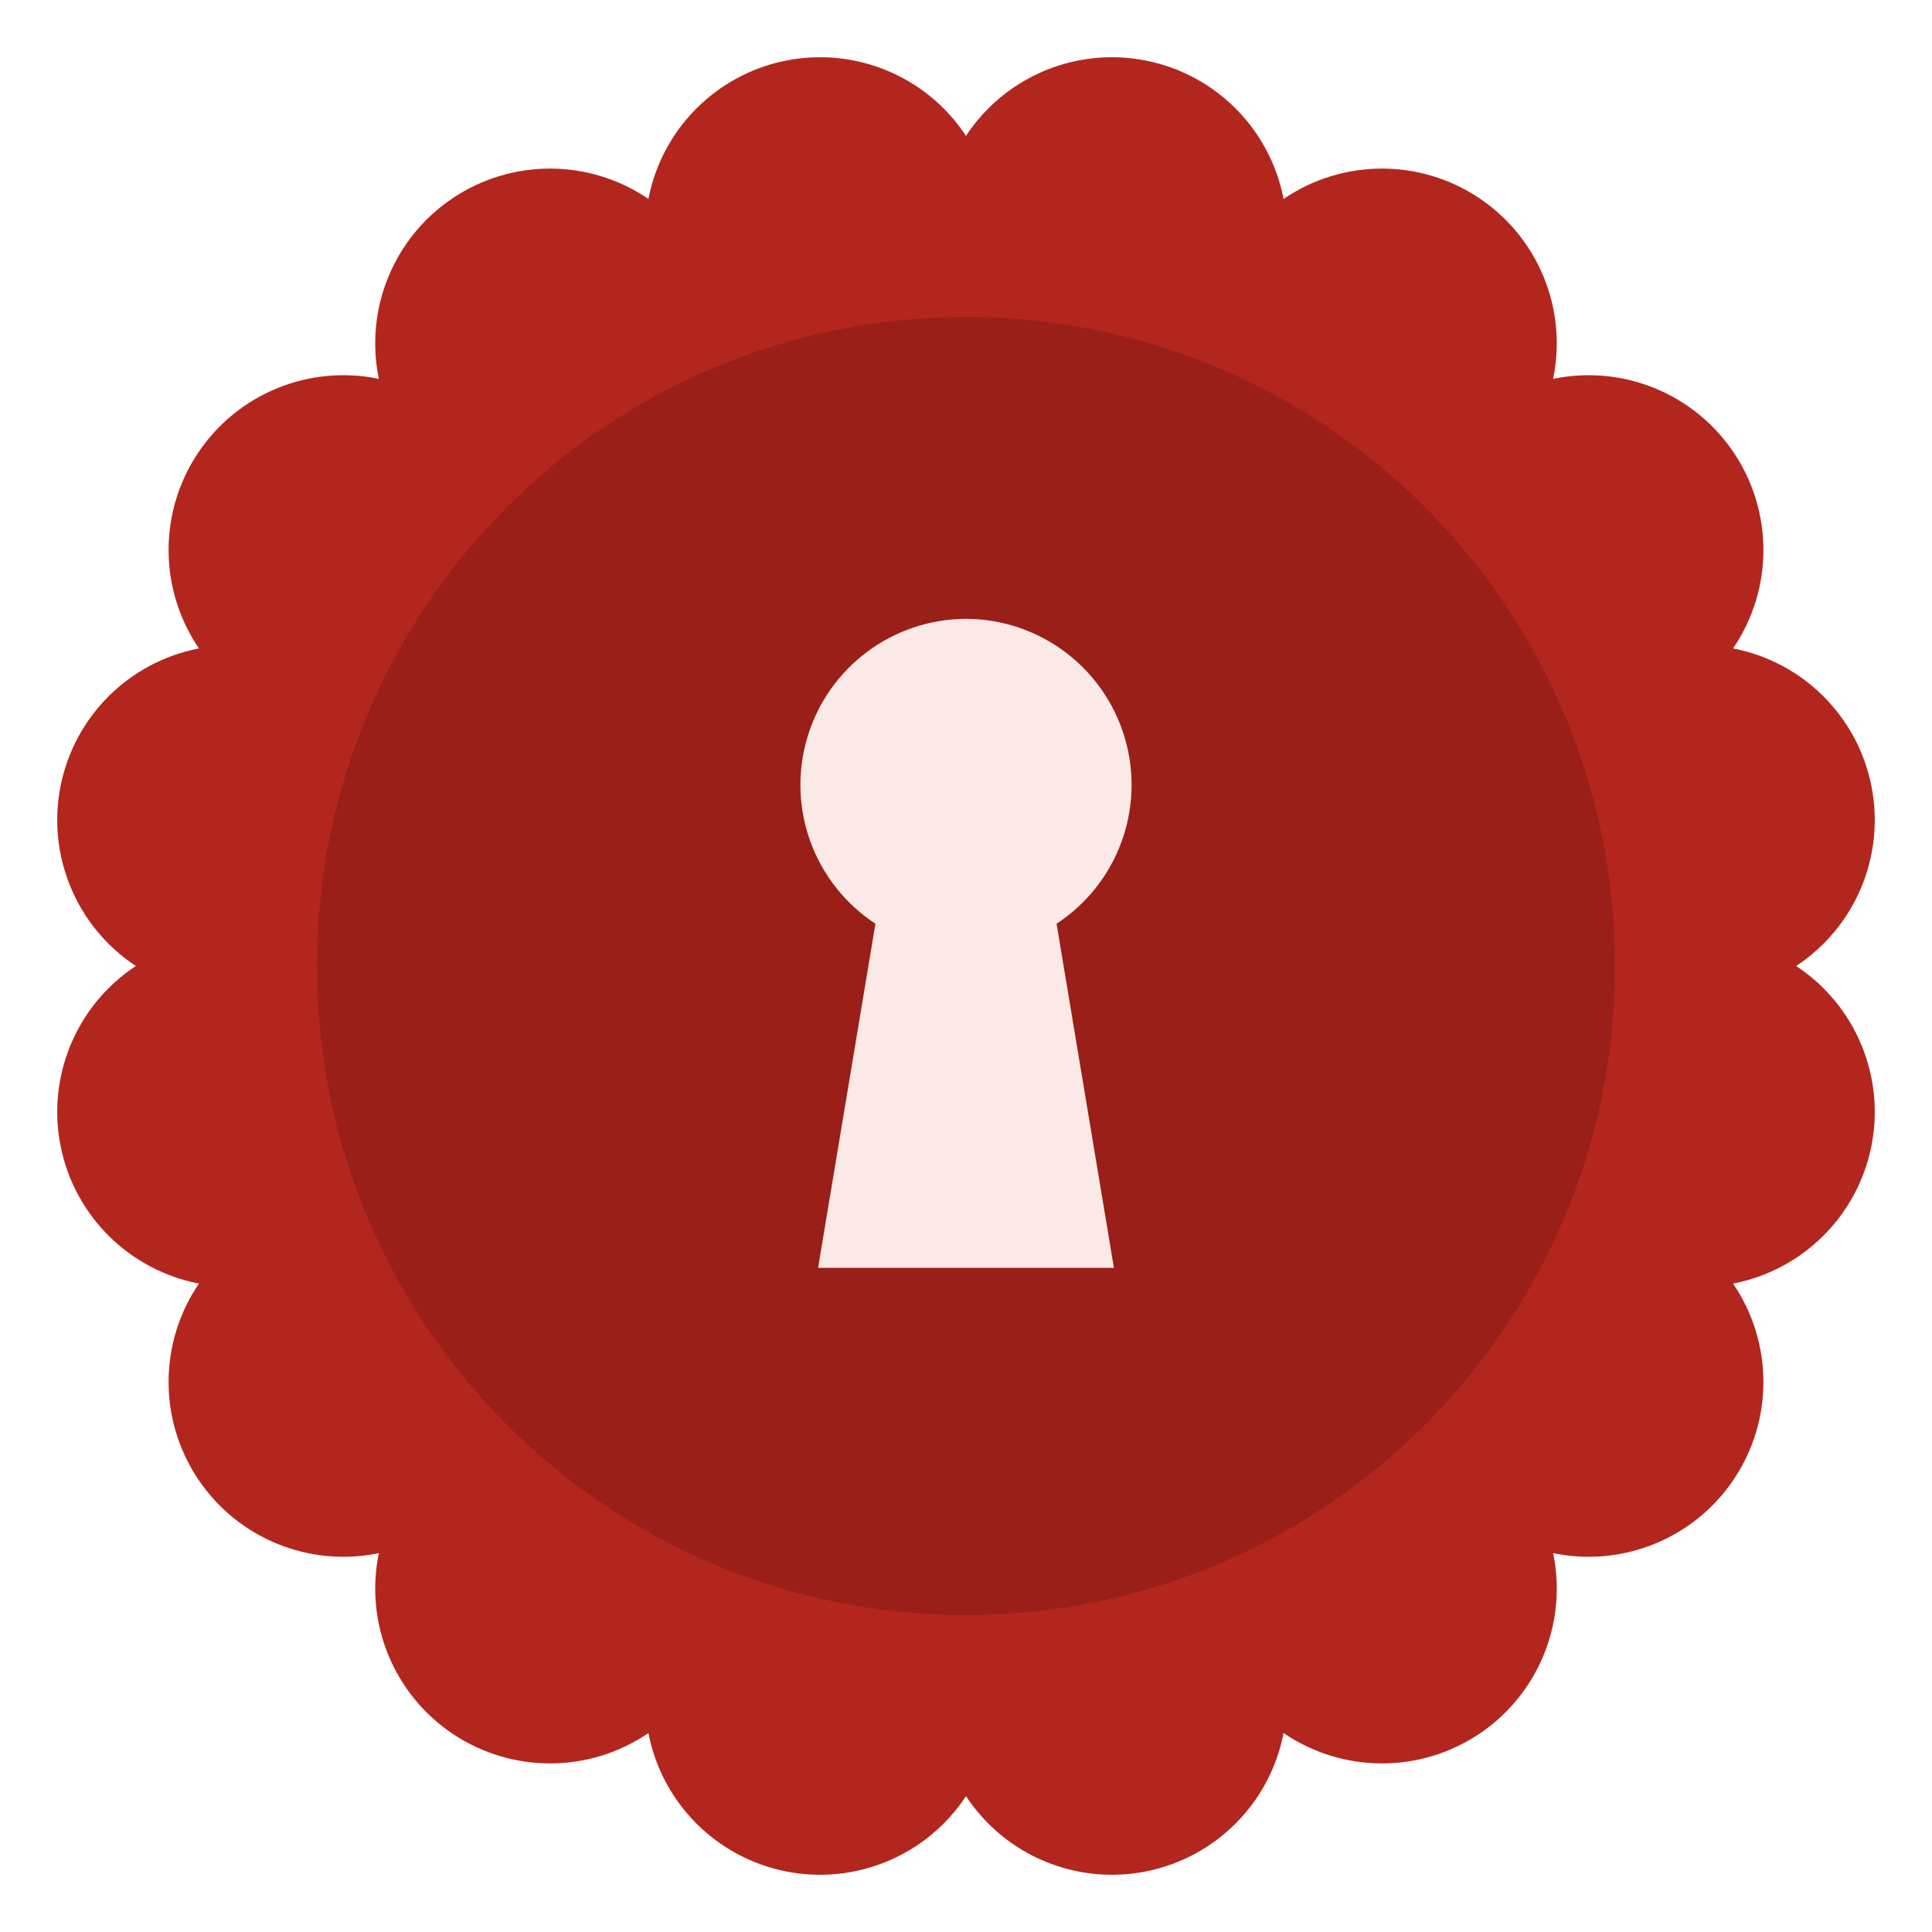
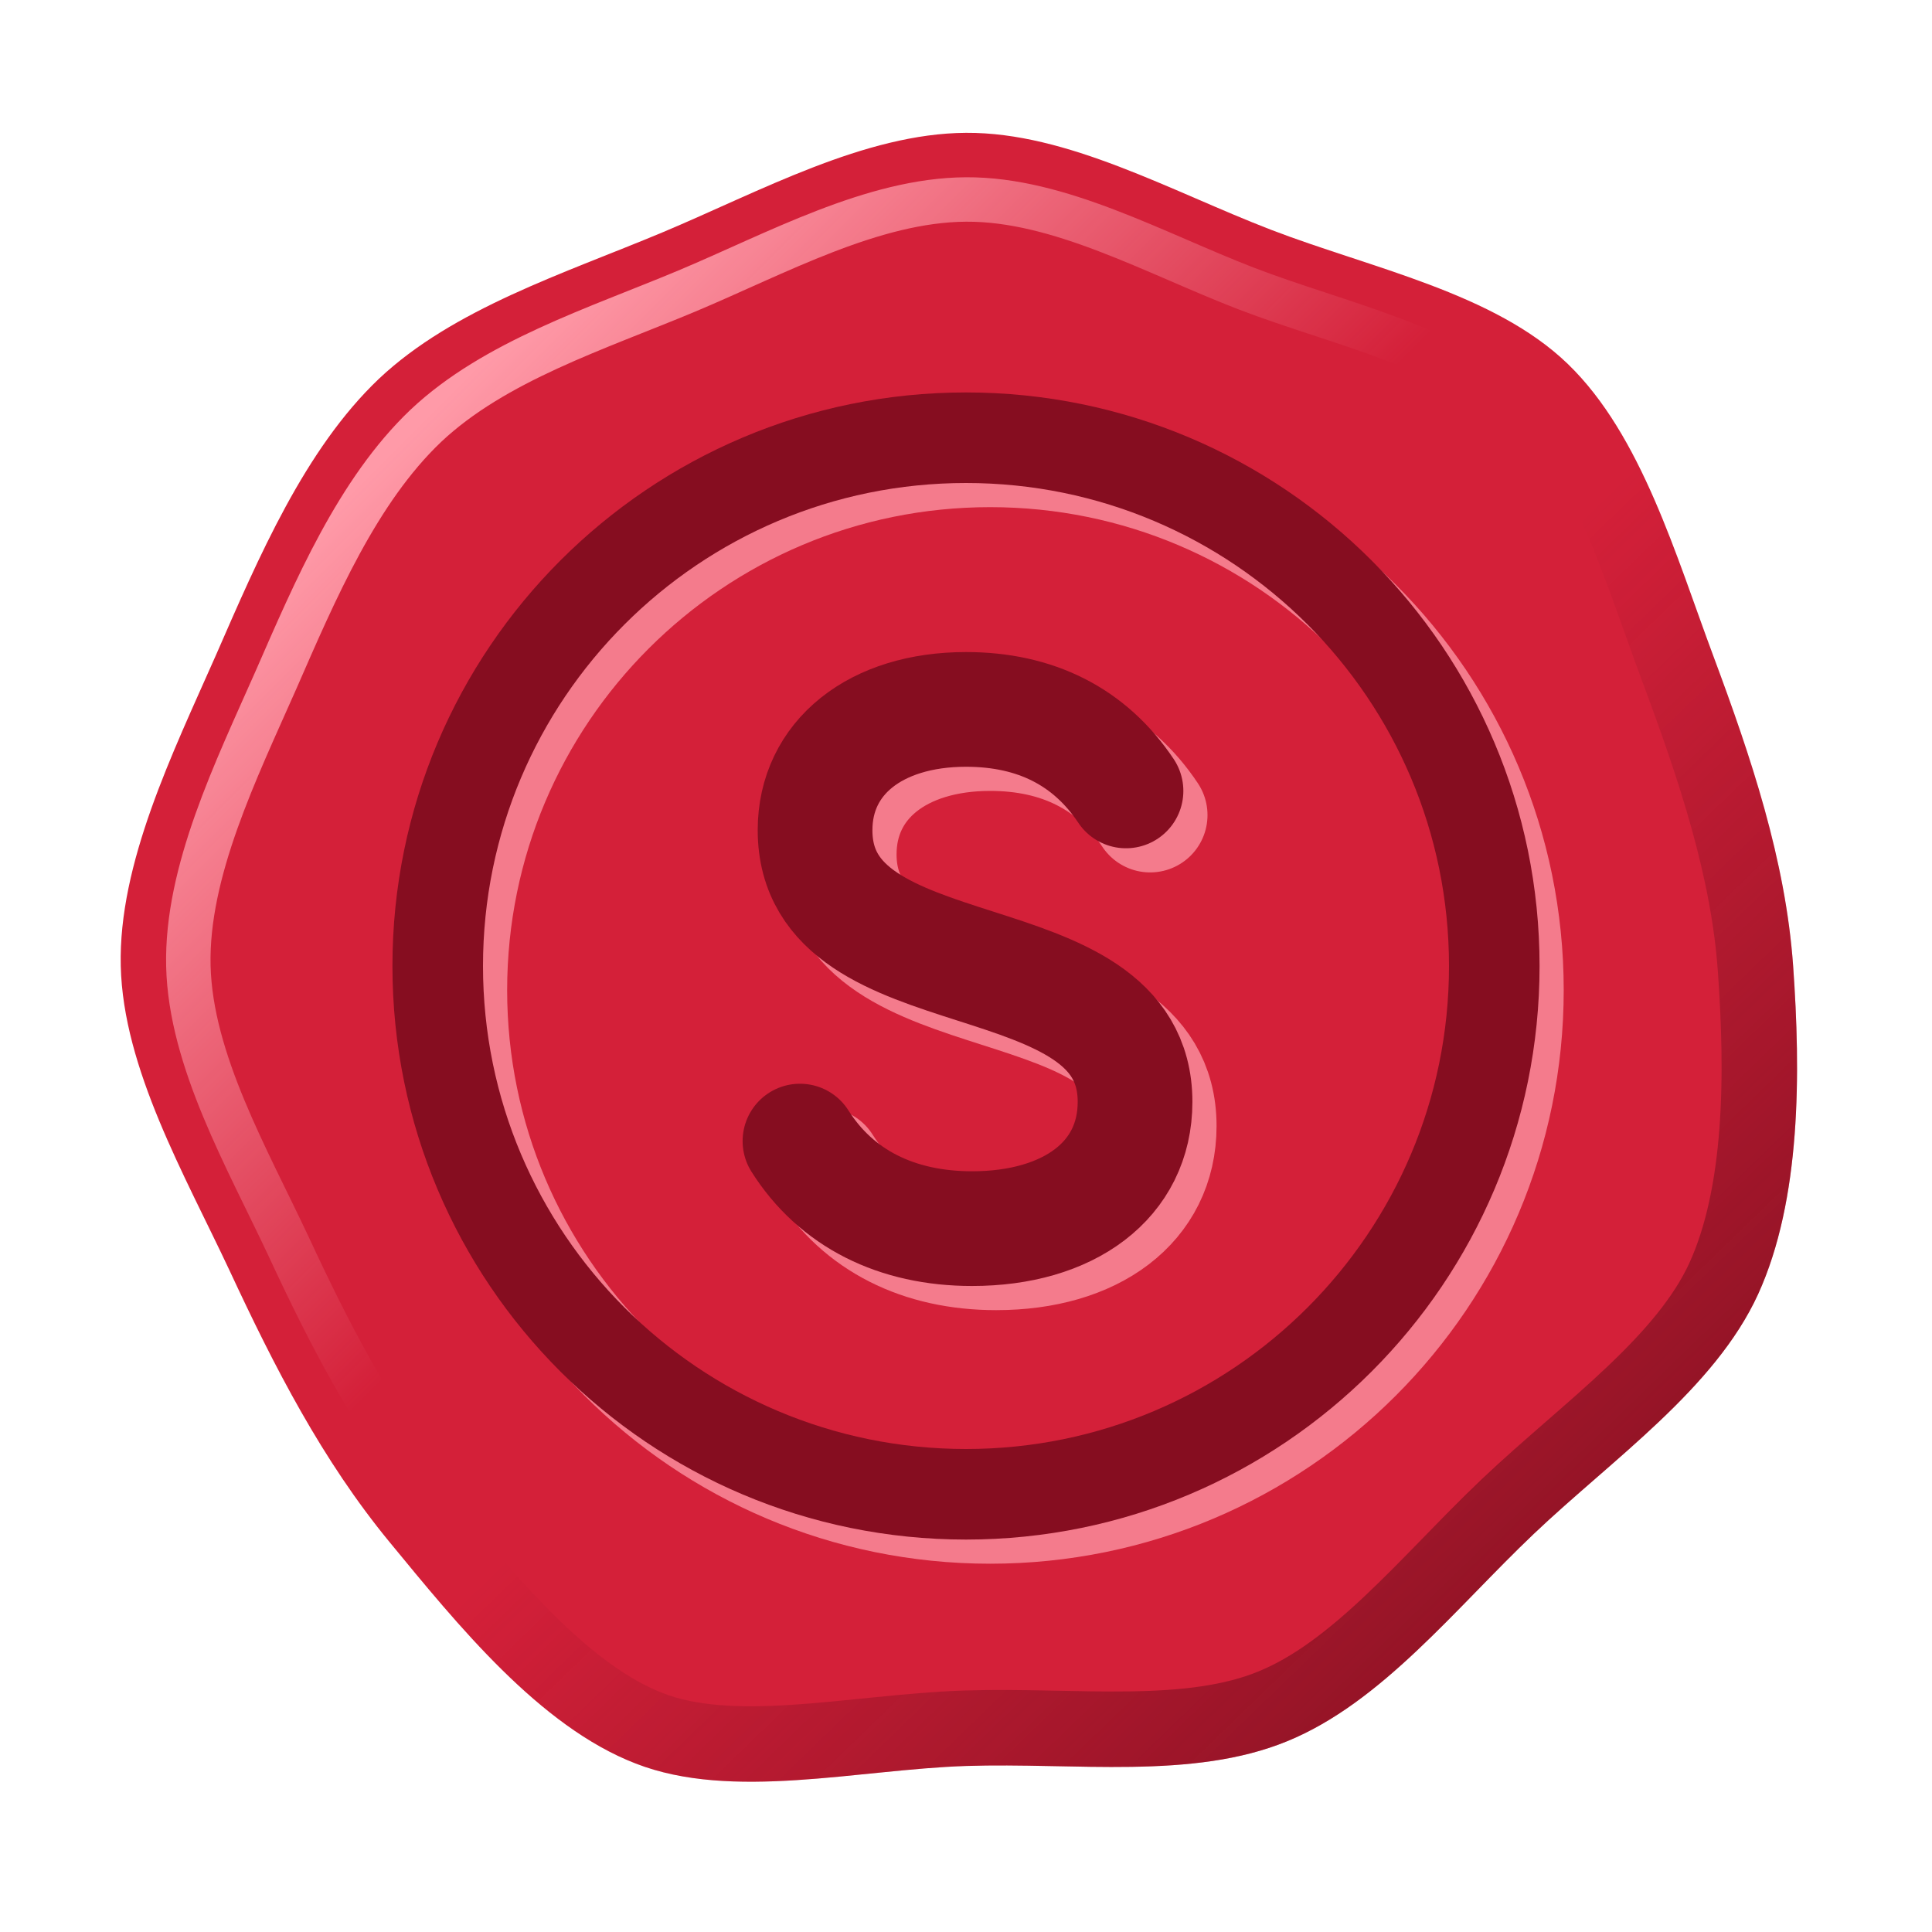
<svg xmlns="http://www.w3.org/2000/svg" viewBox="0 0 64 64">
-   <path d="M32 4.5A5.79 5.79 0 0 1 42.52 6.59A5.79 5.79 0 0 1 51.45 12.55A5.79 5.79 0 0 1 57.41 21.48A5.79 5.79 0 0 1 59.5 32A5.79 5.79 0 0 1 57.41 42.52A5.79 5.79 0 0 1 51.45 51.45A5.79 5.79 0 0 1 42.52 57.41A5.79 5.79 0 0 1 32 59.5A5.79 5.79 0 0 1 21.48 57.41A5.79 5.79 0 0 1 12.55 51.45A5.79 5.79 0 0 1 6.59 42.52A5.79 5.79 0 0 1 4.5 32A5.79 5.79 0 0 1 6.59 21.48A5.79 5.79 0 0 1 12.55 12.55A5.79 5.79 0 0 1 21.48 6.59A5.79 5.79 0 0 1 32 4.5Z" fill="#b3261e" />
-   <circle cx="32" cy="32" r="21.5" fill="#9a1f18" />
-   <path d="M32 20.5a5.5 5.5 0 0 1 3 10.1l1.9 11.4h-9.8l1.9-11.4a5.5 5.5 0 0 1 3-10.1z" fill="#fbe9e7" />
+   <defs>
+     <clipPath id="c">
+       <path d="M32 4.4C35.36 4.38 38.78 6.33 42.1 7.61C45.43 8.89 49.5 9.7 51.94 12.06C54.38 14.42 55.52 18.42 56.76 21.74C58 25.07 59.15 28.48 59.4 32C59.65 35.52 59.67 39.73 58.24 42.87C56.81 46 53.41 48.34 50.81 50.81C48.21 53.28 45.77 56.4 42.64 57.68C39.5 58.97 35.6 58.38 32 58.5C28.4 58.62 24.24 59.66 21.06 58.42C17.87 57.19 15.15 53.81 12.91 51.09C10.67 48.37 9.09 45.28 7.61 42.1C6.12 38.92 4.08 35.4 4 32C3.92 28.6 5.72 24.95 7.15 21.71C8.57 18.46 10.09 14.89 12.55 12.55C15.02 10.22 18.69 9.06 21.94 7.7C25.18 6.34 28.64 4.42 32 4.4Z" />
+     </clipPath>
+     <linearGradient id="hl" x1="0" y1="0" x2="1" y2="1">
+       <stop offset=".15" stop-color="#ff9aa8" />
+       <stop offset=".45" stop-color="#ff9aa8" stop-opacity="0" />
+     </linearGradient>
+     <linearGradient id="sh" x1="0" y1="0" x2="1" y2="1">
+       <stop offset=".55" stop-color="#4e0612" stop-opacity="0" />
+       <stop offset=".9" stop-color="#4e0612" stop-opacity=".55" />
+     </linearGradient>
+   </defs>
+   <path d="M32 4.4C35.36 4.38 38.78 6.33 42.1 7.61C45.43 8.89 49.5 9.7 51.94 12.06C54.38 14.42 55.52 18.42 56.76 21.74C58 25.07 59.15 28.48 59.4 32C59.65 35.52 59.67 39.73 58.24 42.87C56.81 46 53.41 48.34 50.81 50.81C48.21 53.28 45.77 56.4 42.64 57.68C39.5 58.97 35.6 58.38 32 58.5C28.4 58.62 24.24 59.66 21.06 58.42C17.87 57.19 15.15 53.81 12.91 51.09C10.67 48.37 9.09 45.28 7.61 42.1C6.12 38.92 4.08 35.4 4 32C3.92 28.6 5.72 24.95 7.15 21.71C8.57 18.46 10.09 14.89 12.55 12.55C15.02 10.22 18.69 9.06 21.94 7.7C25.18 6.34 28.64 4.42 32 4.4Z" fill="#d42039" />
+   <g clip-path="url(#c)">
+     <path d="M32 4.4C35.36 4.38 38.78 6.33 42.1 7.61C45.43 8.89 49.5 9.7 51.94 12.06C54.38 14.42 55.52 18.42 56.76 21.74C58 25.07 59.15 28.48 59.4 32C59.65 35.52 59.67 39.73 58.24 42.87C56.81 46 53.41 48.34 50.81 50.81C48.21 53.28 45.77 56.4 42.64 57.68C39.5 58.97 35.6 58.38 32 58.5C28.4 58.62 24.24 59.66 21.06 58.42C17.87 57.19 15.15 53.81 12.91 51.09C10.67 48.37 9.09 45.28 7.61 42.1C6.12 38.92 4.08 35.4 4 32C3.92 28.6 5.72 24.95 7.15 21.71C8.57 18.46 10.09 14.89 12.55 12.55C15.02 10.22 18.69 9.06 21.94 7.7C25.18 6.34 28.64 4.42 32 4.4Z" fill="none" stroke="url(#sh)" stroke-width="5" />
+   </g>
+   <path d="M32 4.4C35.36 4.38 38.78 6.33 42.1 7.61C45.43 8.89 49.5 9.7 51.94 12.06C54.38 14.42 55.52 18.42 56.76 21.74C58 25.07 59.15 28.48 59.4 32C59.65 35.52 59.67 39.73 58.24 42.87C56.81 46 53.41 48.34 50.81 50.81C48.21 53.28 45.77 56.4 42.64 57.68C39.5 58.97 35.6 58.38 32 58.5C28.4 58.62 24.24 59.66 21.06 58.42C17.87 57.19 15.15 53.81 12.91 51.09C10.67 48.37 9.09 45.28 7.61 42.1C6.12 38.92 4.08 35.4 4 32C3.92 28.6 5.72 24.95 7.15 21.71C8.57 18.46 10.09 14.89 12.55 12.55C15.02 10.22 18.69 9.06 21.94 7.7C25.18 6.34 28.64 4.42 32 4.4Z" transform="translate(32 32) scale(0.92) translate(-32 -32)" fill="none" stroke="url(#hl)" stroke-width="1.6" stroke-linecap="round" />
+   <g transform="translate(.8 .8)" opacity=".75">
+     <circle cx="32" cy="32" r="17.5" fill="none" stroke="#ff9aa8" stroke-width="3" />
+     <path d="M37.3 26.2c-1.2-1.8-3-2.7-5.3-2.7-3 0-5 1.6-5 4 0 5.6 10.6 3.4 10.6 9 0 2.6-2.2 4.2-5.4 4.2-2.5 0-4.5-1-5.7-2.9" fill="none" stroke="#ff9aa8" stroke-width="3.8" stroke-linecap="round" stroke-linejoin="round" />
+   </g>
+   <circle cx="32" cy="32" r="17.5" fill="none" stroke="#860d20" stroke-width="3" />
+   <path d="M37.3 26.2c-1.2-1.8-3-2.7-5.3-2.7-3 0-5 1.6-5 4 0 5.6 10.6 3.4 10.6 9 0 2.6-2.2 4.2-5.4 4.2-2.5 0-4.5-1-5.7-2.9" fill="none" stroke="#860d20" stroke-width="3.8" stroke-linecap="round" stroke-linejoin="round" />
</svg>
